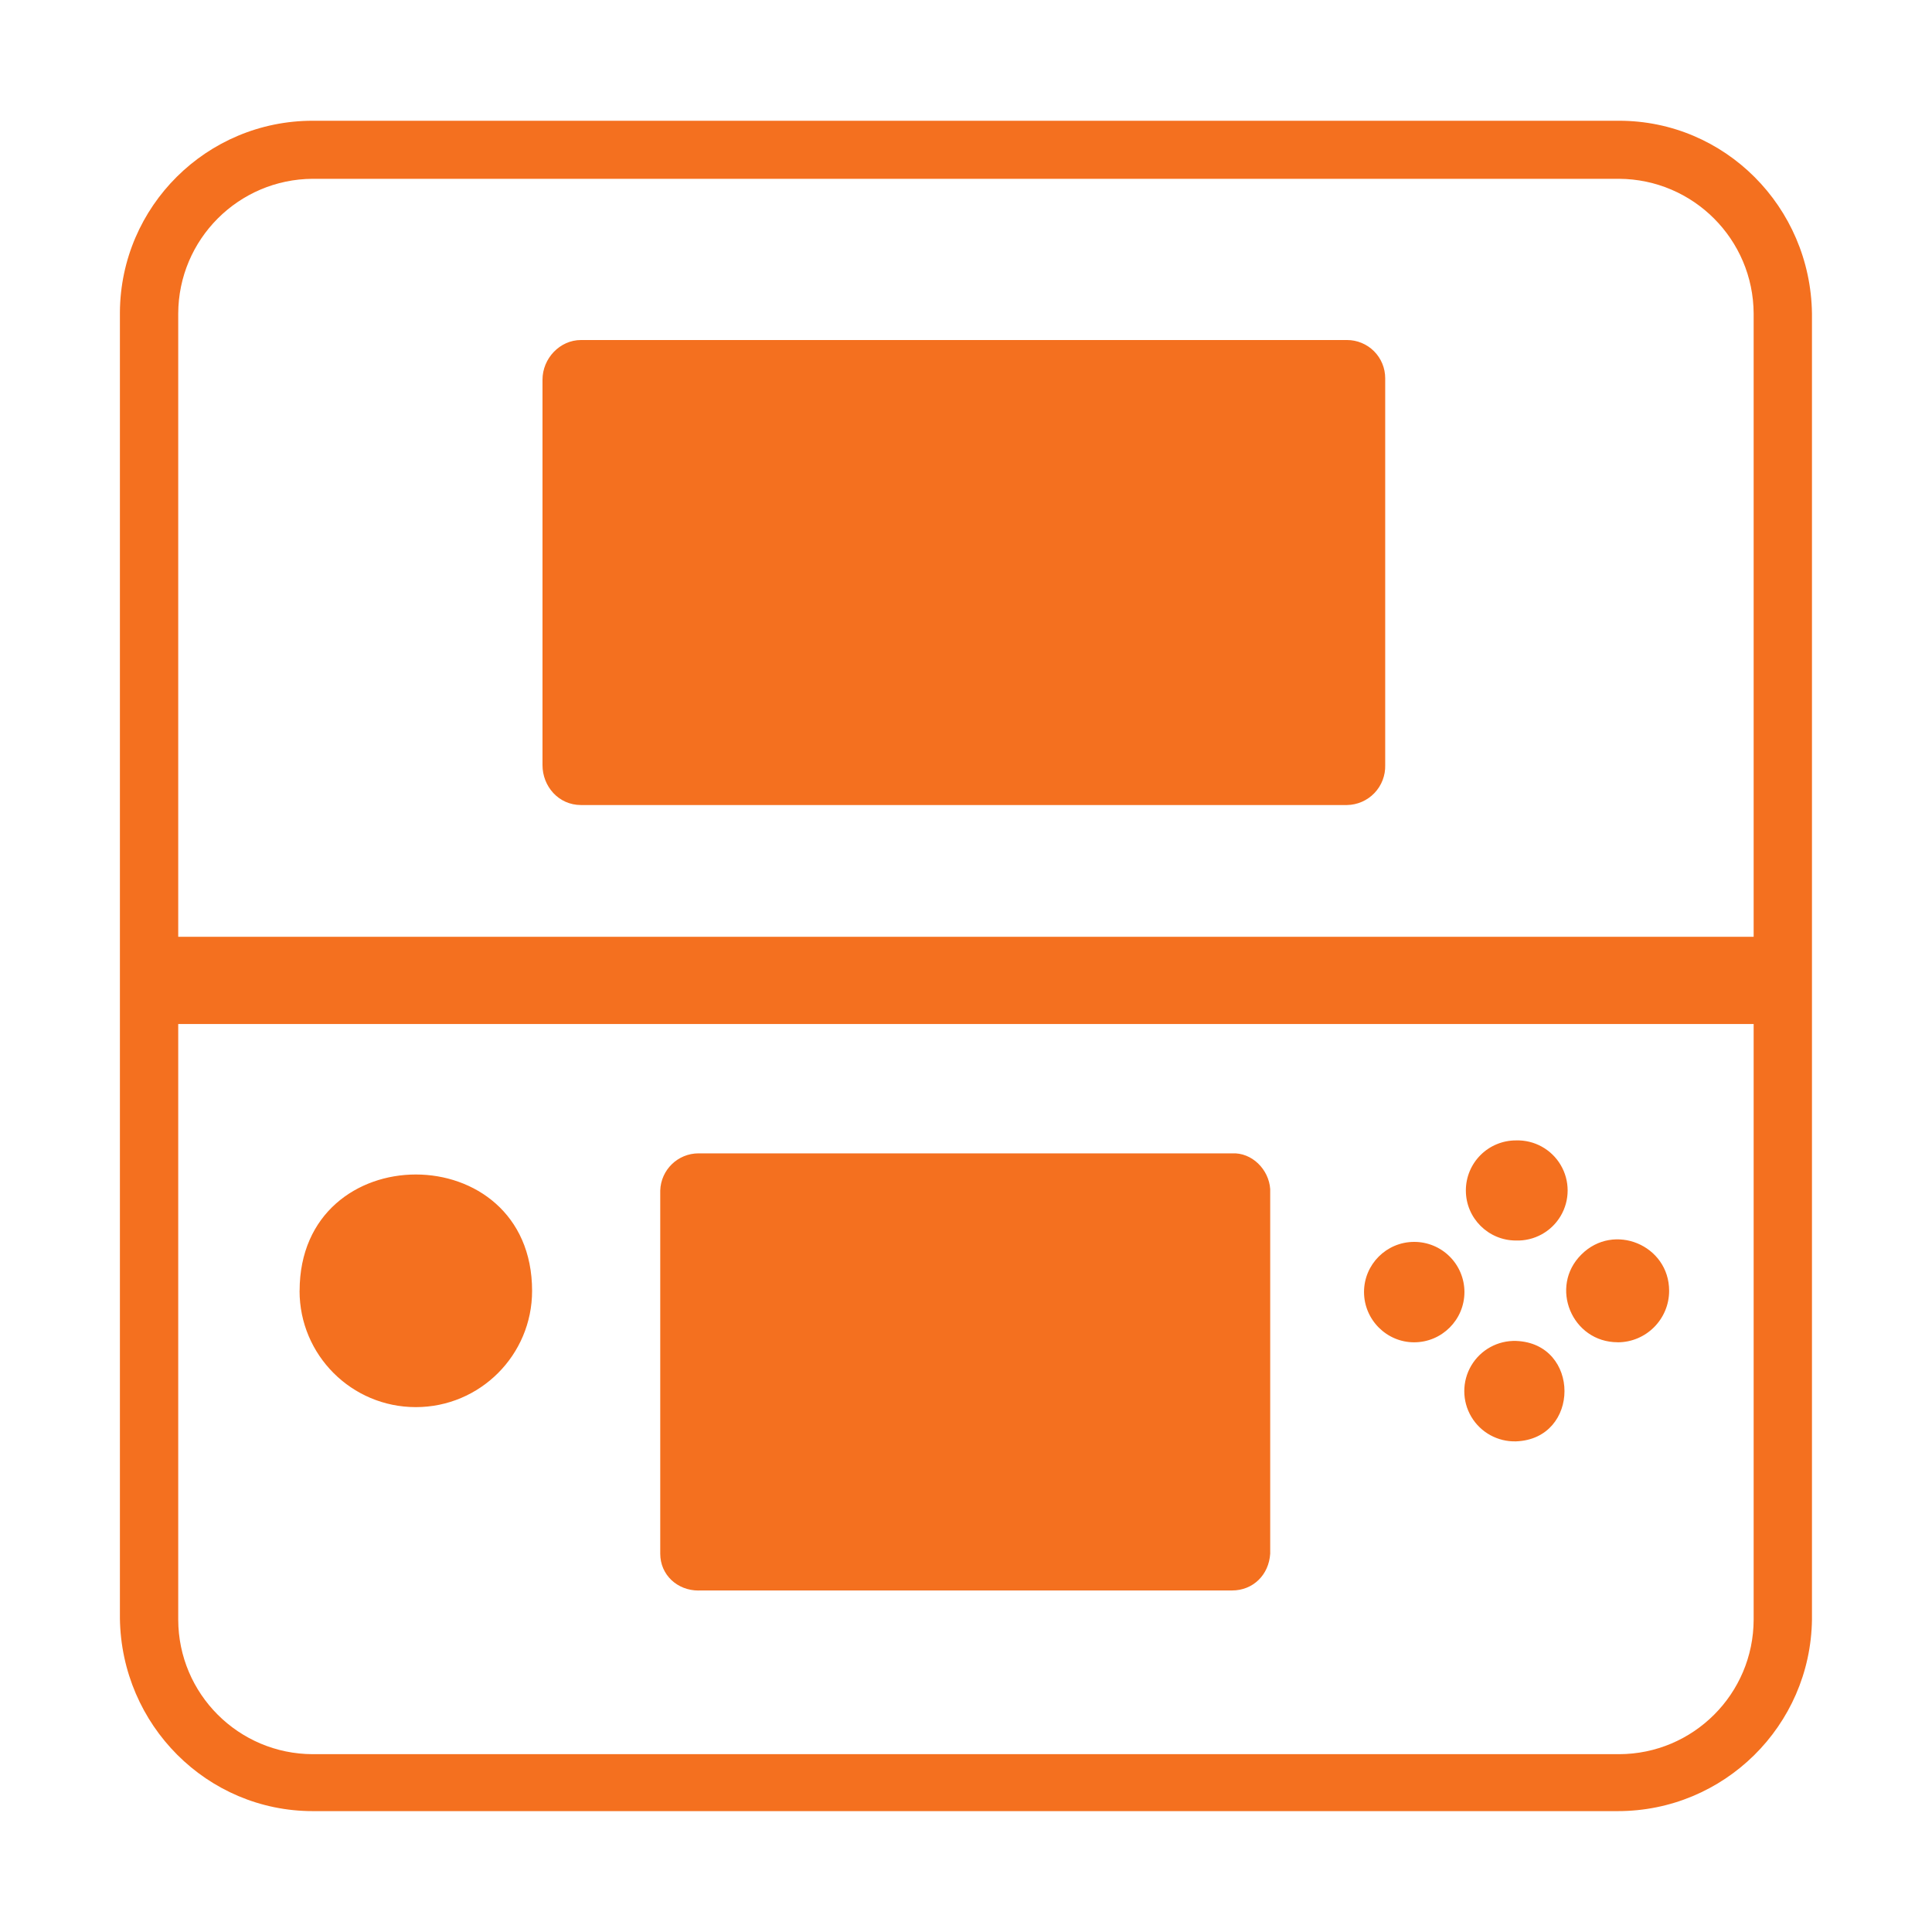
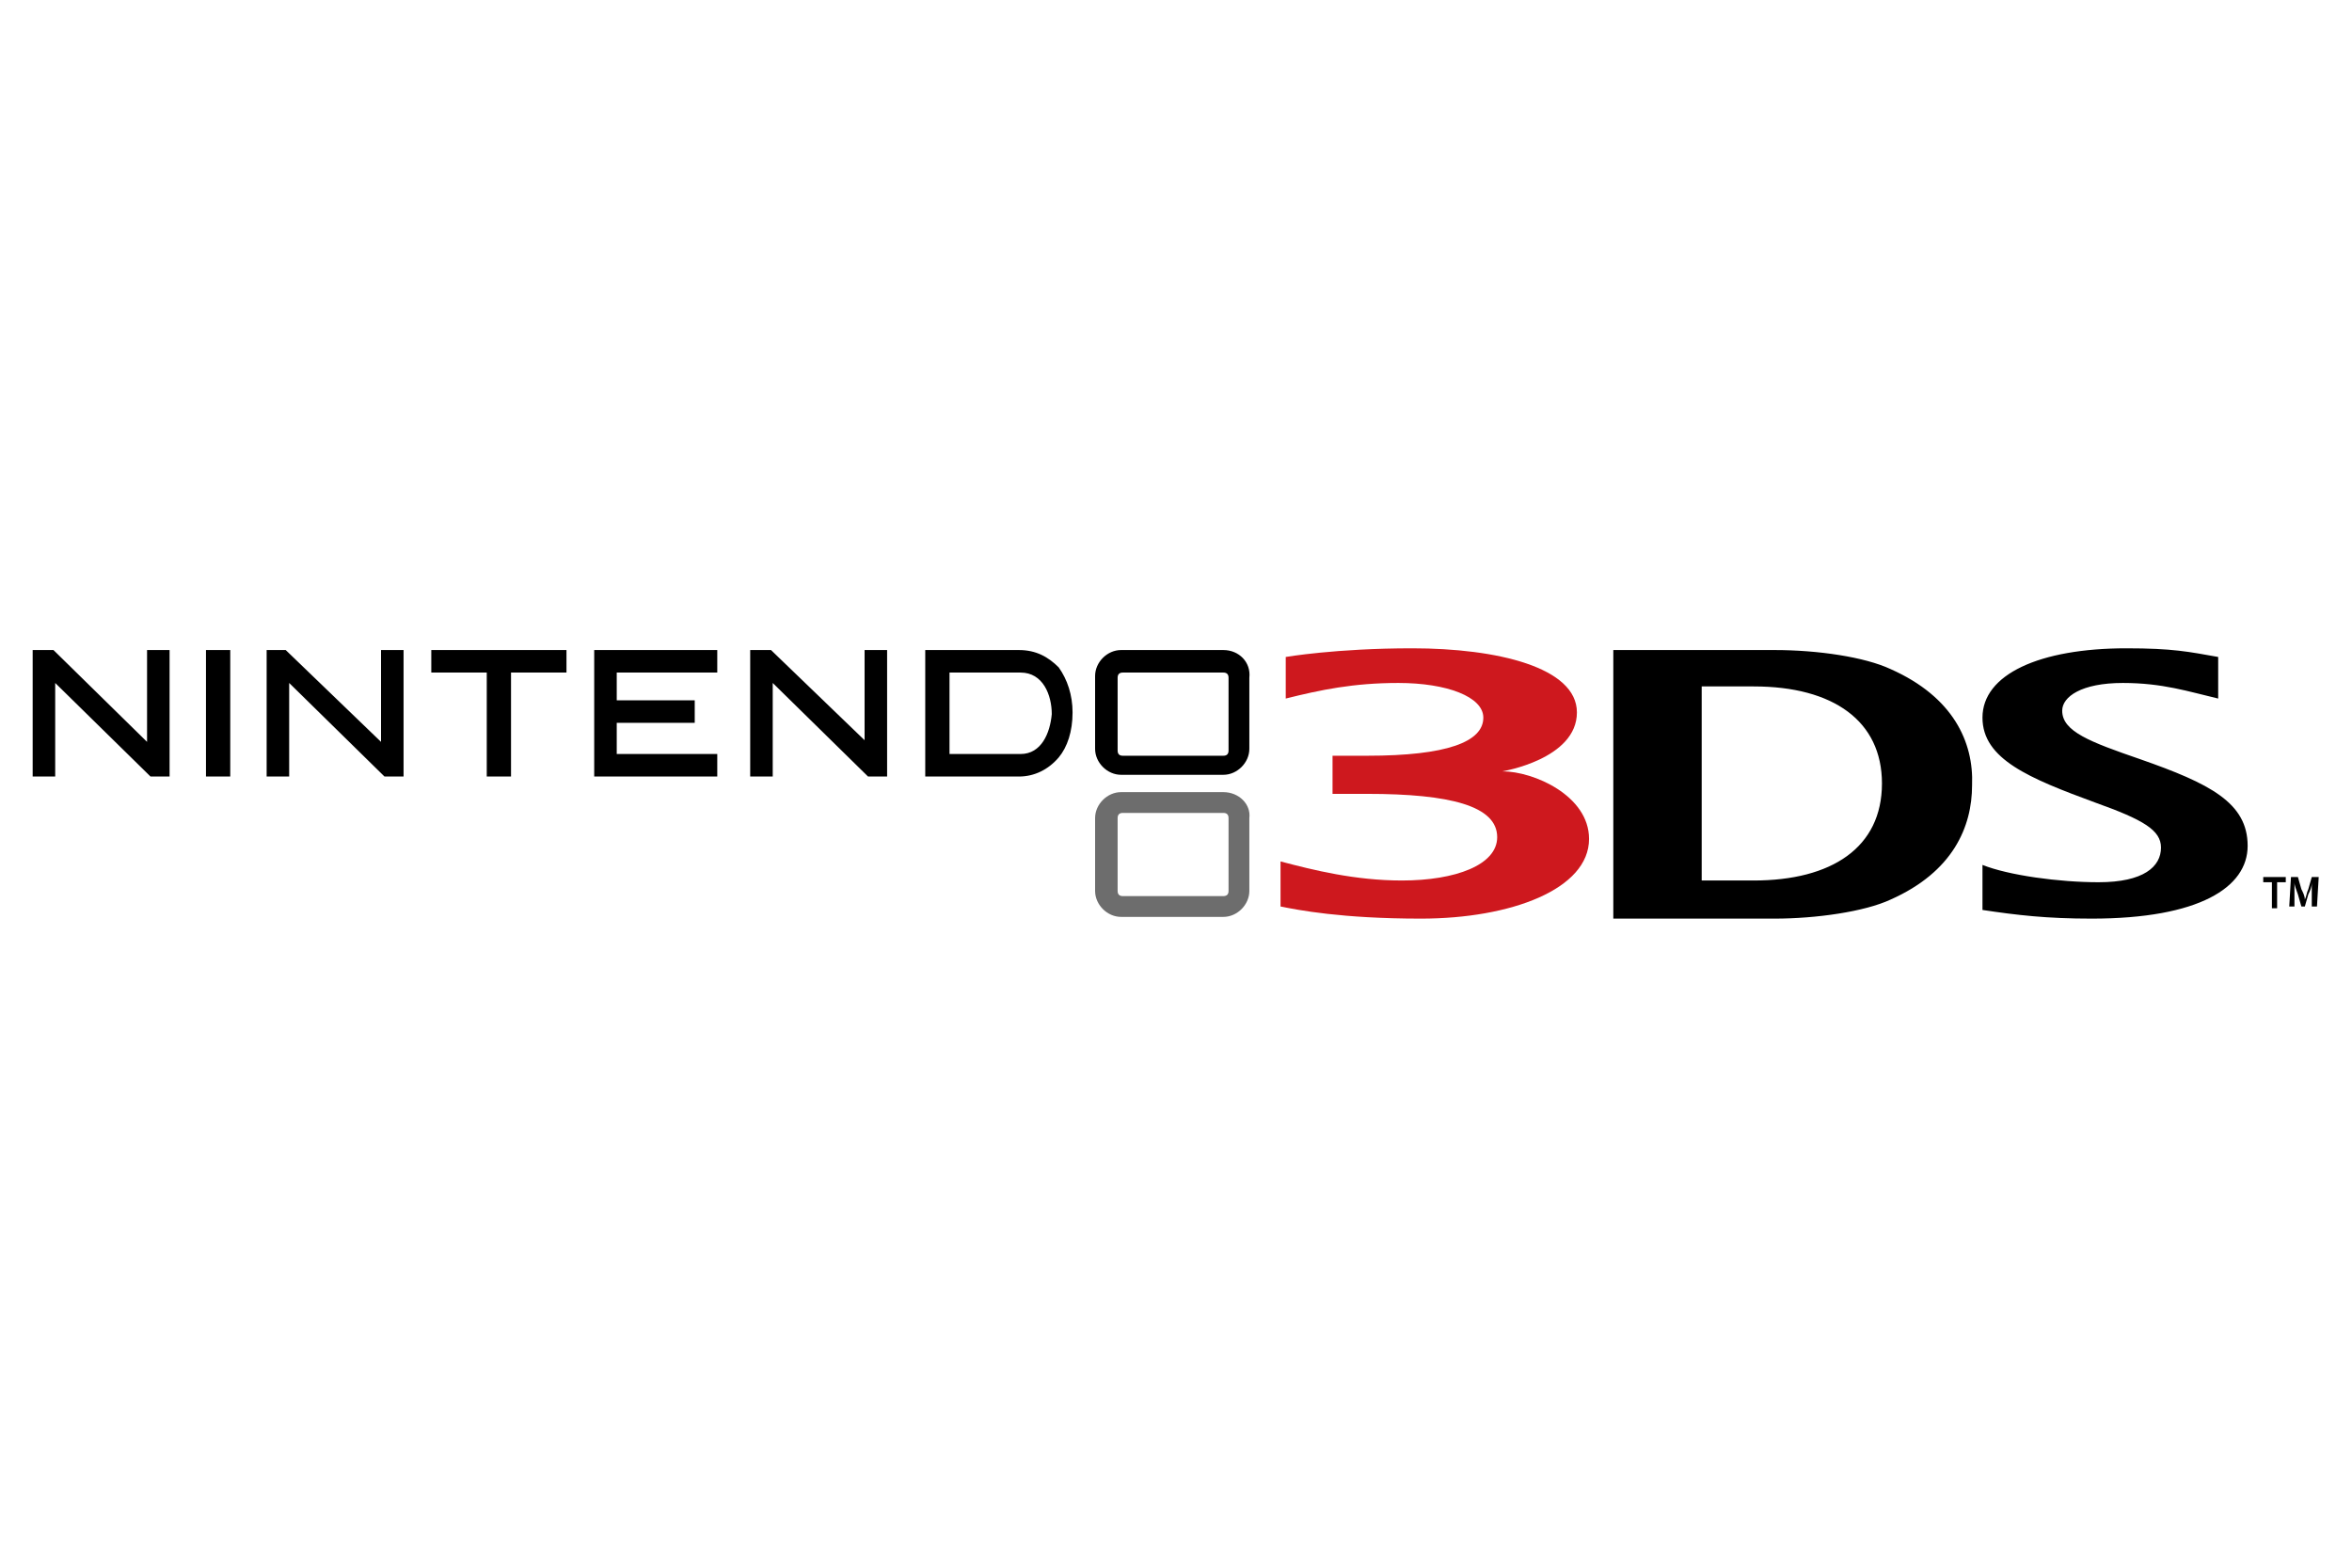
- <svg xmlns="http://www.w3.org/2000/svg" viewBox="0 0 24 24" aria-hidden="true">
-   <g fill="#F4701F" transform="translate(1.500,1.500) scale(0.6562)">
-     <path d="M23.536 22.172c0 .525.428.953.948.953a.953.953 0 0 0 .953-.953a.95.95 0 0 0-.953-.948a.95.95 0 0 0-.948.948m-12.599 5.651h10.099c.401 0 .699-.296.724-.697v-6.901c-.025-.375-.348-.697-.724-.677H10.937a.726.726 0 0 0-.724.704v6.875c0 .401.323.697.724.697zm17.402-4.698a.975.975 0 0 0 .973-.975c0-.864-1.047-1.301-1.661-.687c-.615.609-.181 1.661.688 1.661zm-1.923-.026a.951.951 0 1 0 0 1.901c1.22-.047 1.22-1.855 0-1.901m-.952-2.848c0 .525.427.947.948.947a.948.948 0 1 0 0-1.895a.947.947 0 0 0-.948.948m-22.079 1.9a2.2 2.2 0 0 0 4.402 0c0-2.937-4.401-2.937-4.401 0zM28.364 0H3.636A3.65 3.65 0 0 0-.016 3.625v24.724C.011 30.374 1.636 32 3.636 32h24.703a3.676 3.676 0 0 0 3.677-3.625V3.651C31.989 1.626 30.364 0 28.364 0m2.548 28.375a2.553 2.553 0 0 1-2.548 2.547H3.636a2.553 2.553 0 0 1-2.548-2.547V17.099h29.824zm0-12.927H1.088V3.651a2.56 2.56 0 0 1 2.548-2.552h24.728a2.563 2.563 0 0 1 2.548 2.552zM23.213 4.151h-14.5c-.401 0-.729.349-.729.751v7.296c0 .401.303.756.729.756h14.5a.735.735 0 0 0 .724-.756V4.875a.723.723 0 0 0-.724-.724" />
+ <svg xmlns="http://www.w3.org/2000/svg" viewBox="0 0 36 24" aria-hidden="true">
+   <g transform="translate(0.500,9.925) scale(0.26528)" fill="#000000">
+     <g>
+       <g>
+         <path d="M128.7,13.5h0.5V15h0.3v-1.5h0.5v-0.3h-1.3V13.5z M131.9,13.2h-0.4l-0.2,0.7c-0.1,0.2-0.1,0.4-0.2,0.6h0    c0-0.2-0.1-0.4-0.2-0.6l-0.2-0.7h-0.4l-0.1,1.7h0.3l0-0.7c0-0.2,0-0.5,0-0.7h0c0,0.2,0.1,0.4,0.2,0.7l0.2,0.7h0.2l0.2-0.7    c0.1-0.2,0.2-0.4,0.2-0.7h0c0,0.2,0,0.5,0,0.7l0,0.7h0.3L131.9,13.2z" />
+         <path d="M68.7,8.3h-5.9c-0.8,0-1.5,0.7-1.5,1.5V14c0,0.8,0.7,1.5,1.5,1.5h5.9c0.8,0,1.5-0.7,1.5-1.5V9.8    C70.3,9,69.6,8.3,68.7,8.3 M69,14c0,0.2-0.1,0.3-0.3,0.3h-5.8c-0.2,0-0.3-0.1-0.3-0.3V9.8c0-0.2,0.1-0.3,0.3-0.3h5.8    c0.2,0,0.3,0.1,0.3,0.3V14z" fill="#6d6d6d" />
+         <path d="M23,1.4h3.2v6h1.4v-6h3.2V0.1H23V1.4z M20.1,5.4l-5.5-5.3h-1.1v7.3h1.3V2l5.5,5.4h1.1V0.1h-1.3V5.4z M10,7.4h1.4V0.1H10    V7.4z M6.6,5.4L1.2,0.1H0v7.3h1.3V2l5.5,5.4h1.1V0.1H6.6V5.4z M32.4,7.4h7.1V6.1h-5.8V4.3h4.5V3h-4.5V1.4h5.8V0.1h-7.1V7.4z     M48.1,5.4l-5.5-5.3h-1.2v7.3h1.3V2l5.5,5.4h1.1V0.1h-1.3V5.4z M121.6,6.4c-2.9-1-4.5-1.6-4.5-2.8c0-0.8,1.1-1.6,3.5-1.6    c2.3,0,3.8,0.5,5.5,0.9l0-2.4c-1.7-0.3-2.6-0.5-5.3-0.5c-5,0-8.3,1.5-8.3,4c0,2.4,2.7,3.5,6.5,4.9c2.8,1,3.8,1.6,3.8,2.6    c0,1.1-1,2-3.6,2c-2.3,0-5.2-0.4-6.7-1v2.6c2,0.3,3.7,0.5,6.3,0.5c6.2,0,9-1.8,9-4.2C127.8,8.9,125.6,7.8,121.6,6.4z M107.2,1.2    c-1.5-0.7-4.2-1.1-6.7-1.1h-9.3v15.5h9.3c2.4,0,5.2-0.4,6.7-1.1c3.6-1.6,4.7-4.2,4.7-6.6C112,5.4,110.8,2.8,107.2,1.2z M99.3,13.4    h-3V2.2h3c4.6,0,7.4,2,7.4,5.6C106.7,11.5,103.8,13.4,99.3,13.4z M56.9,0.1h-5.4v7.3h5.4c0.9,0,1.7-0.4,2.3-1.1    c0.5-0.6,0.8-1.5,0.8-2.6c0-1-0.3-1.9-0.8-2.6C58.6,0.5,57.9,0.1,56.9,0.1z M57,6.1h-4.1V1.4H57c1.3,0,1.8,1.3,1.8,2.4    C58.7,4.9,58.2,6.1,57,6.1z M68.7,0.1h-5.9c-0.8,0-1.5,0.7-1.5,1.5v4.2c0,0.8,0.7,1.5,1.5,1.5h5.9c0.8,0,1.5-0.7,1.5-1.5V1.7    C70.3,0.8,69.6,0.1,68.7,0.1z M69,5.9c0,0.2-0.1,0.3-0.3,0.3h-5.8c-0.2,0-0.3-0.1-0.3-0.3V1.7c0-0.2,0.1-0.3,0.3-0.3h5.8    c0.2,0,0.3,0.1,0.3,0.3V5.9z" />
+         <path d="M84.8,7.1c0,0,4.3-0.7,4.3-3.4c0-2.6-4.6-3.7-9.5-3.7c-4.4,0-7.3,0.5-7.3,0.5v2.4c2-0.5,3.9-0.9,6.5-0.9    c2.8,0,4.9,0.8,4.9,2c0,1.4-2.1,2.2-6.7,2.2H75v2.2h2c4.8,0,7.5,0.7,7.5,2.5c0,1.6-2.4,2.5-5.5,2.5c-2.7,0-5.1-0.6-7-1.1v2.6    c1,0.2,3.5,0.7,8.1,0.7c5.2,0,9.7-1.7,9.7-4.6C89.8,8.5,86.6,7.1,84.8,7.1" fill="#ce181e" />
+       </g>
+       <rect width="127.8" height="15.6" fill="none" />
+     </g>
  </g>
</svg>
